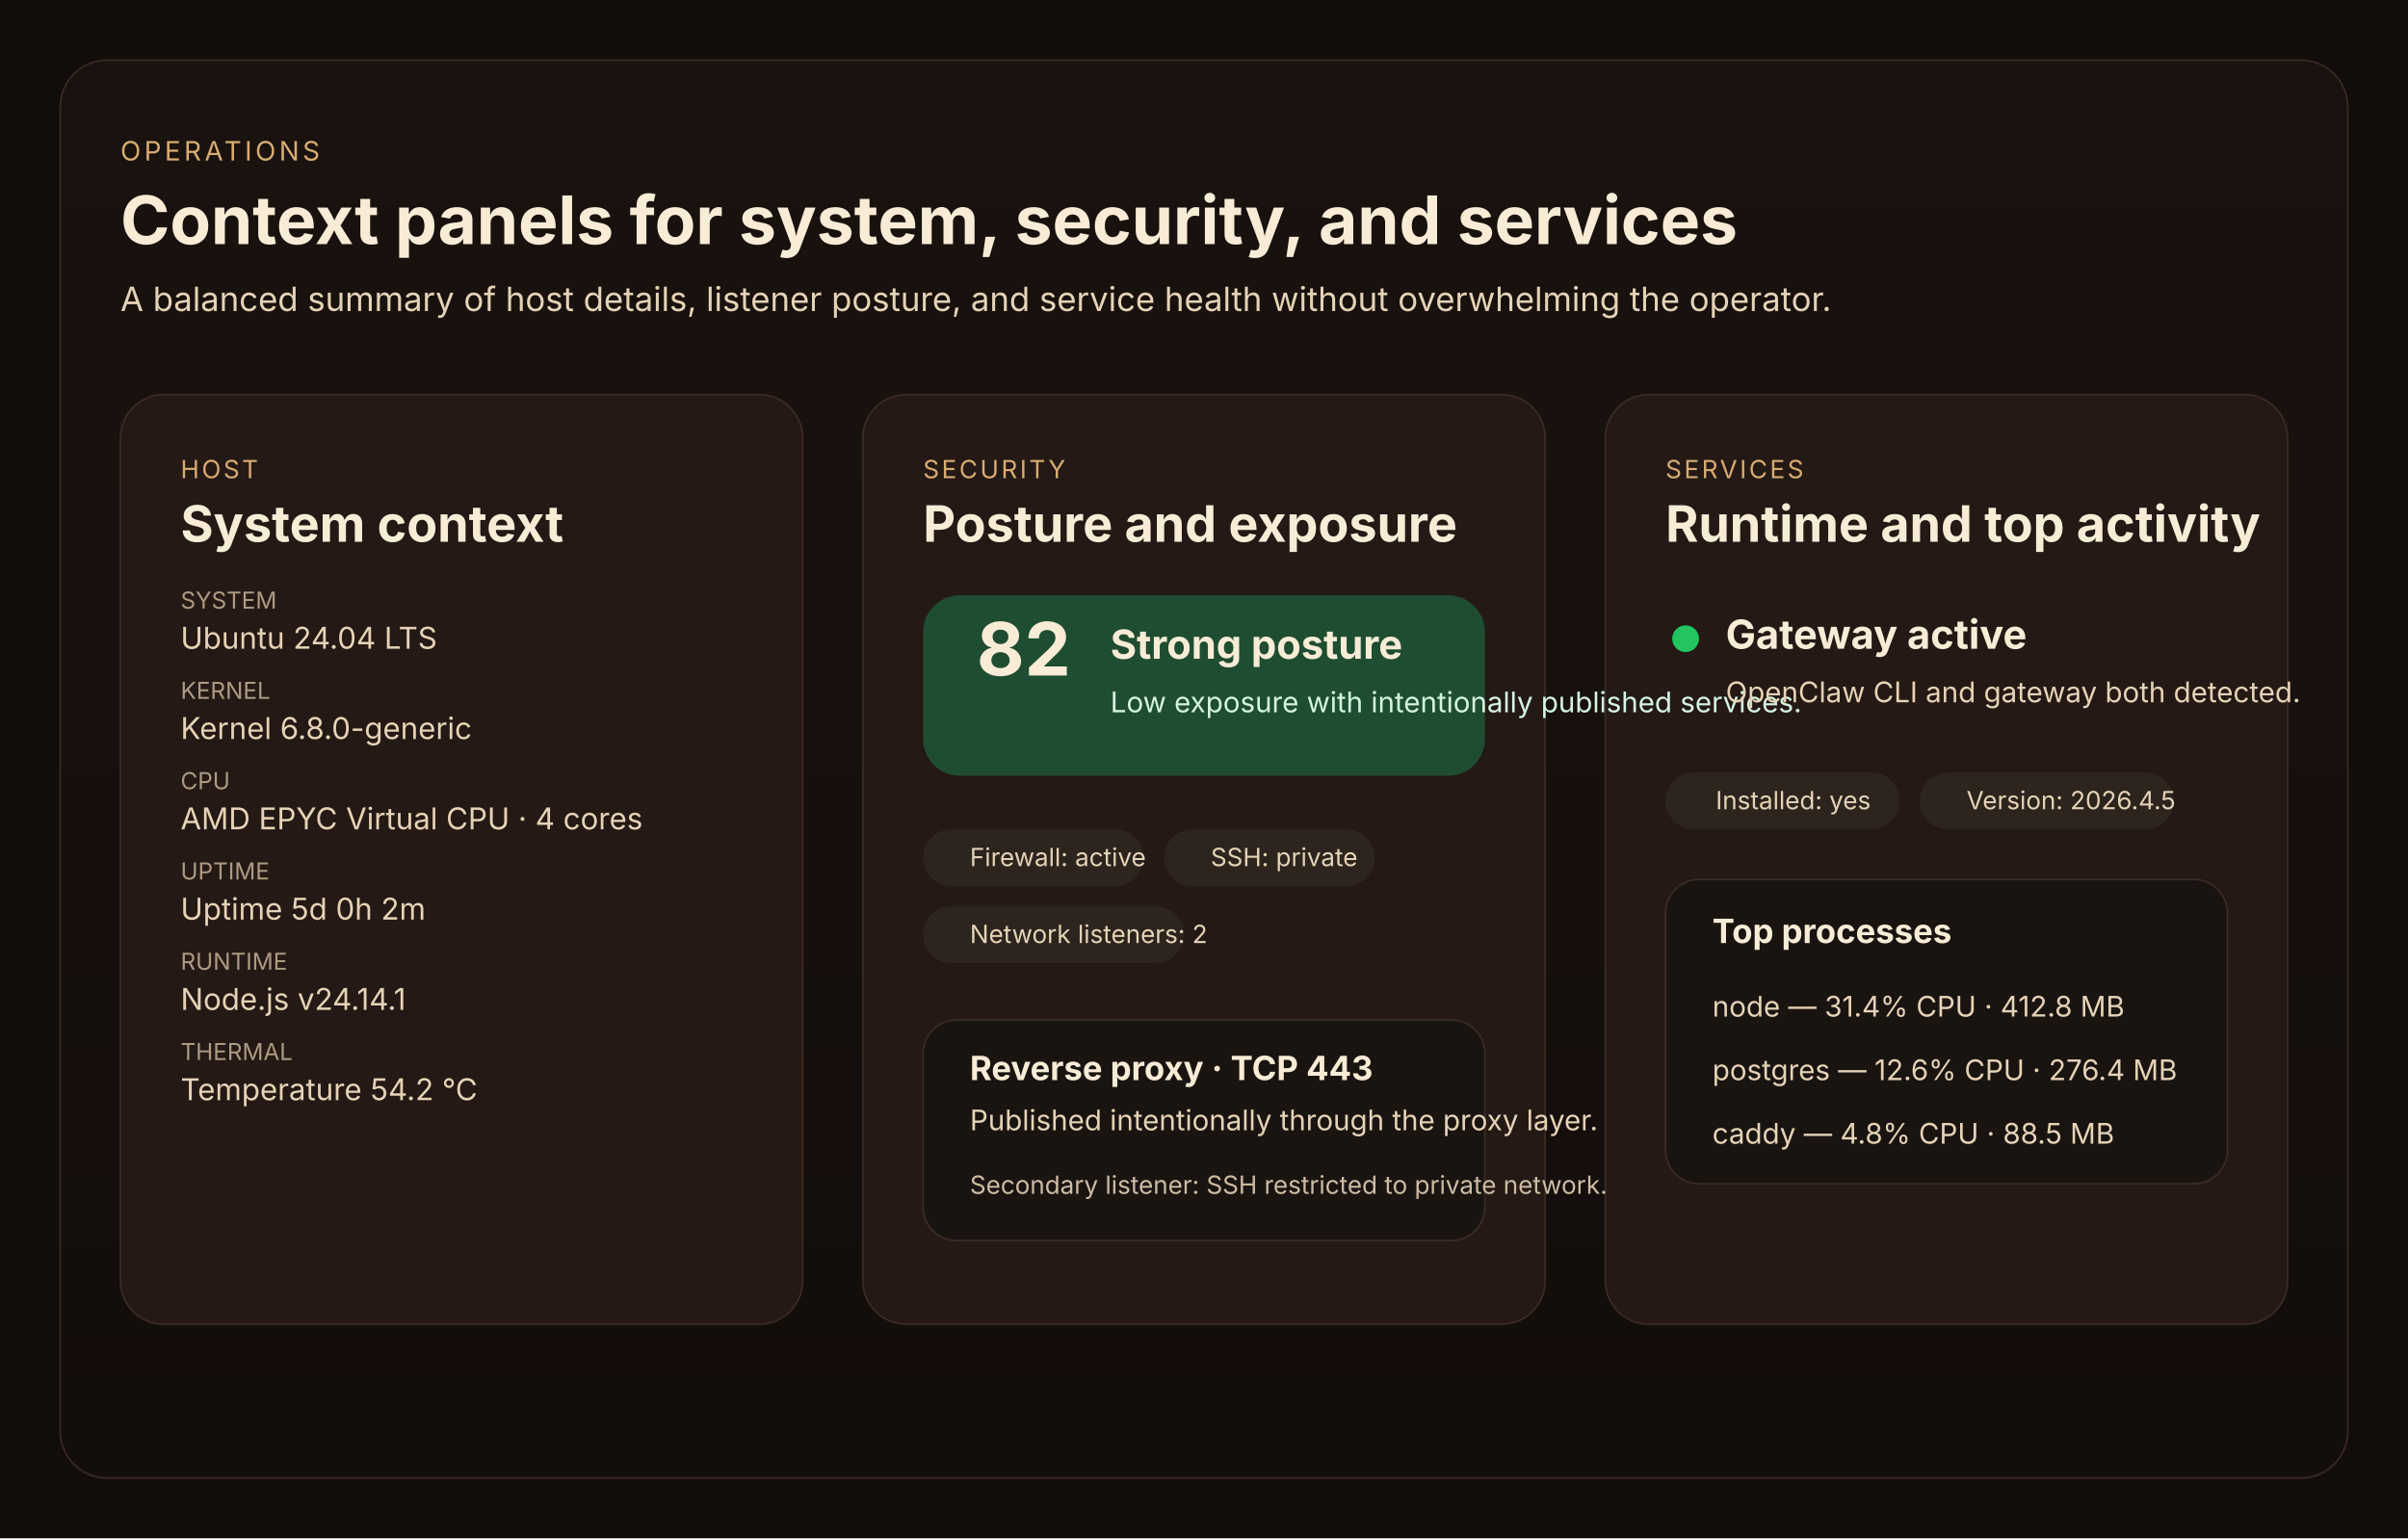
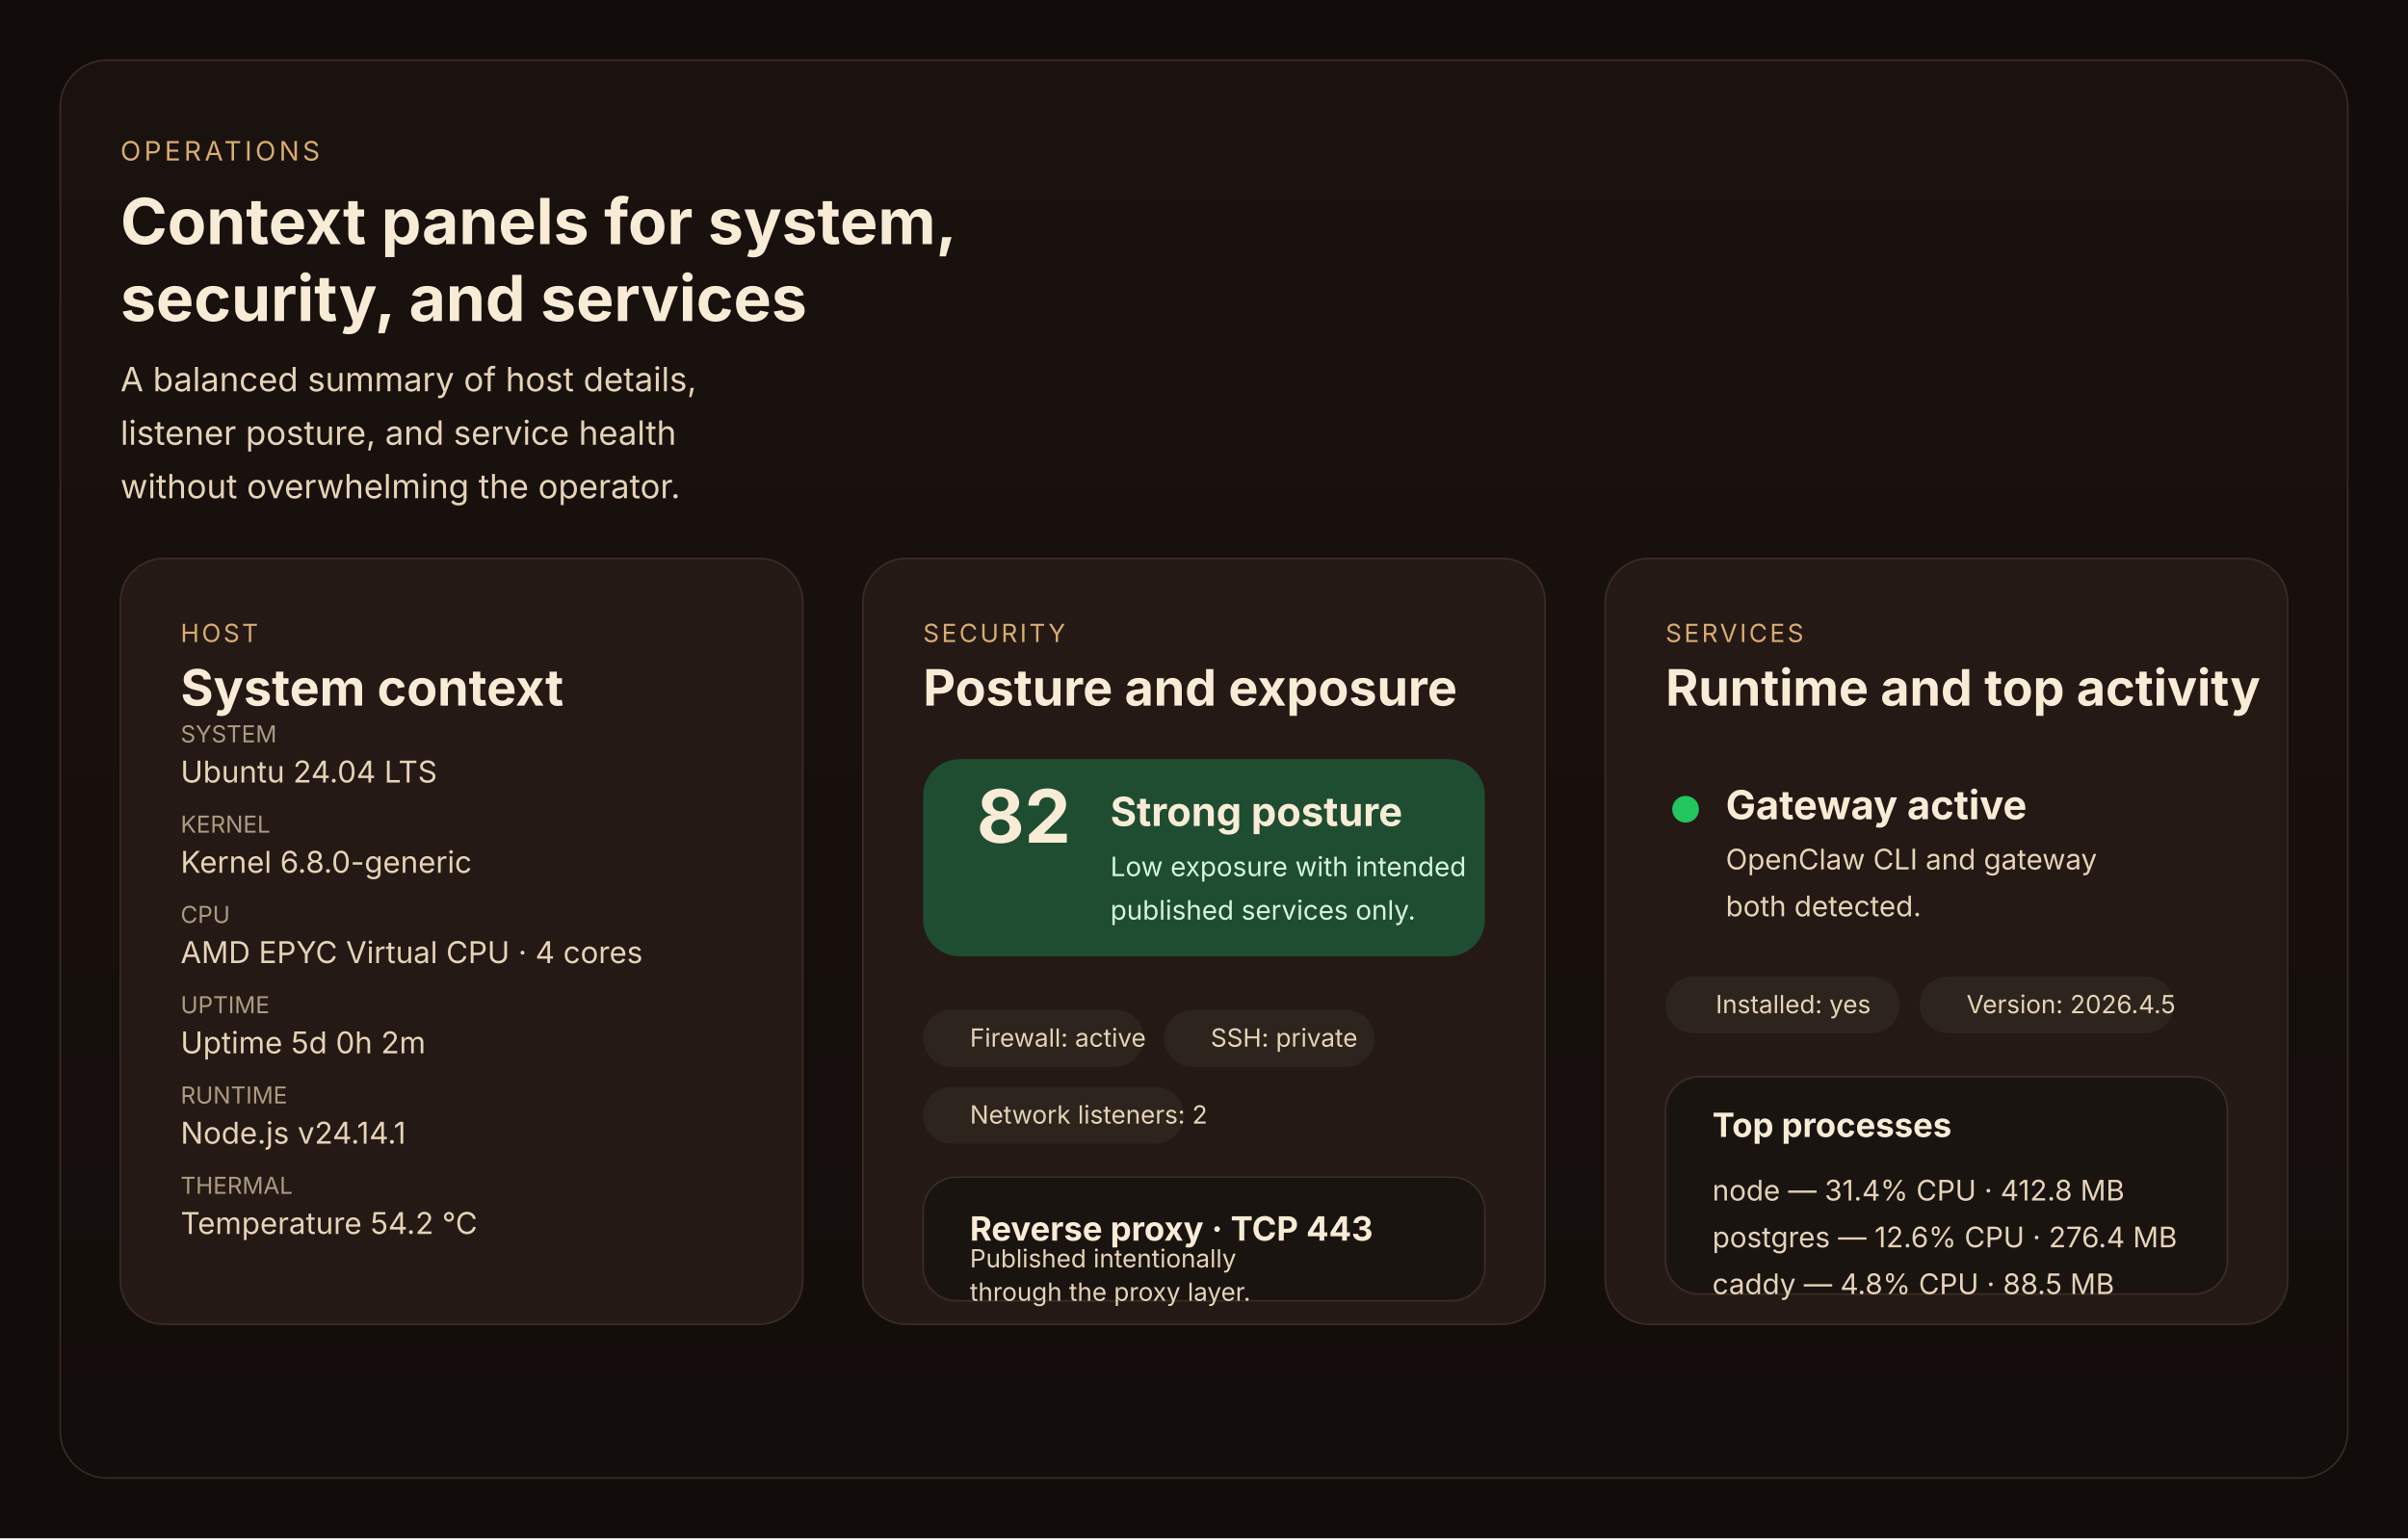
<svg xmlns="http://www.w3.org/2000/svg" width="1440" height="920" viewBox="0 0 1440 920" fill="none">
  <rect width="1440" height="920" fill="#120C0A" />
  <rect x="36" y="36" width="1368" height="848" rx="28" fill="url(#bg)" stroke="#3A2A23" />
  <text x="72" y="96" fill="#D7AC72" font-size="16" font-family="Inter, Arial, sans-serif" letter-spacing="2">OPERATIONS</text>
-   <text x="72" y="146" fill="#F8ECD6" font-size="40" font-weight="700" font-family="Inter, Arial, sans-serif">Context panels for system, security, and services</text>
-   <text x="72" y="186" fill="#E5D3B7" font-size="20" font-family="Inter, Arial, sans-serif">A balanced summary of host details, listener posture, and service health without overwhelming the operator.</text>
-   <rect x="72" y="236" width="408" height="556" rx="26" fill="#241914" stroke="#3C2B24" />
-   <rect x="516" y="236" width="408" height="556" rx="26" fill="#241914" stroke="#3C2B24" />
-   <rect x="960" y="236" width="408" height="556" rx="26" fill="#241914" stroke="#3C2B24" />
-   <text x="108" y="286" fill="#D7AC72" font-size="15" font-family="Inter, Arial, sans-serif" letter-spacing="1.5">HOST</text>
-   <text x="108" y="324" fill="#F8ECD6" font-size="30" font-weight="700" font-family="Inter, Arial, sans-serif">System context</text>
+   <text x="72" y="146" fill="#F8ECD6" font-size="38" font-weight="700" font-family="Inter, Arial, sans-serif">Context panels for system,</text>
+   <text x="72" y="192" fill="#F8ECD6" font-size="38" font-weight="700" font-family="Inter, Arial, sans-serif">security, and services</text>
+   <text x="72" y="234" fill="#E5D3B7" font-size="20" font-family="Inter, Arial, sans-serif">A balanced summary of host details,</text>
+   <text x="72" y="266" fill="#E5D3B7" font-size="20" font-family="Inter, Arial, sans-serif">listener posture, and service health</text>
+   <text x="72" y="298" fill="#E5D3B7" font-size="20" font-family="Inter, Arial, sans-serif">without overwhelming the operator.</text>
+   <rect x="72" y="334" width="408" height="458" rx="26" fill="#241914" stroke="#3C2B24" />
+   <rect x="516" y="334" width="408" height="458" rx="26" fill="#241914" stroke="#3C2B24" />
+   <rect x="960" y="334" width="408" height="458" rx="26" fill="#241914" stroke="#3C2B24" />
+   <text x="108" y="384" fill="#D7AC72" font-size="15" font-family="Inter, Arial, sans-serif" letter-spacing="1.5">HOST</text>
+   <text x="108" y="422" fill="#F8ECD6" font-size="30" font-weight="700" font-family="Inter, Arial, sans-serif">System context</text>
  <g fill="#E5D3B7" font-size="18" font-family="Inter, Arial, sans-serif">
-     <text x="108" y="388">Ubuntu 24.04 LTS</text>
-     <text x="108" y="442">Kernel 6.8.0-generic</text>
-     <text x="108" y="496">AMD EPYC Virtual CPU · 4 cores</text>
-     <text x="108" y="550">Uptime 5d 0h 2m</text>
-     <text x="108" y="604">Node.js v24.14.1</text>
-     <text x="108" y="658">Temperature 54.2 °C</text>
+     <text x="108" y="468">Ubuntu 24.04 LTS</text>
+     <text x="108" y="522">Kernel 6.8.0-generic</text>
+     <text x="108" y="576">AMD EPYC Virtual CPU · 4 cores</text>
+     <text x="108" y="630">Uptime 5d 0h 2m</text>
+     <text x="108" y="684">Node.js v24.14.1</text>
+     <text x="108" y="738">Temperature 54.2 °C</text>
  </g>
  <g fill="#AC9A82" font-size="14" font-family="Inter, Arial, sans-serif">
-     <text x="108" y="364">SYSTEM</text>
-     <text x="108" y="418">KERNEL</text>
-     <text x="108" y="472">CPU</text>
-     <text x="108" y="526">UPTIME</text>
-     <text x="108" y="580">RUNTIME</text>
-     <text x="108" y="634">THERMAL</text>
+     <text x="108" y="444">SYSTEM</text>
+     <text x="108" y="498">KERNEL</text>
+     <text x="108" y="552">CPU</text>
+     <text x="108" y="606">UPTIME</text>
+     <text x="108" y="660">RUNTIME</text>
+     <text x="108" y="714">THERMAL</text>
  </g>
-   <text x="552" y="286" fill="#D7AC72" font-size="15" font-family="Inter, Arial, sans-serif" letter-spacing="1.5">SECURITY</text>
-   <text x="552" y="324" fill="#F8ECD6" font-size="30" font-weight="700" font-family="Inter, Arial, sans-serif">Posture and exposure</text>
-   <rect x="552" y="356" width="336" height="108" rx="22" fill="#1F4D31" />
-   <text x="584" y="404" fill="#F8ECD6" font-size="44" font-weight="700" font-family="Inter, Arial, sans-serif">82</text>
-   <text x="664" y="394" fill="#F8ECD6" font-size="24" font-weight="700" font-family="Inter, Arial, sans-serif">Strong posture</text>
-   <text x="664" y="426" fill="#D5F5DF" font-size="17" font-family="Inter, Arial, sans-serif">Low exposure with intentionally published services.</text>
-   <rect x="552" y="496" width="132" height="34" rx="17" fill="#2D241E" />
-   <rect x="696" y="496" width="126" height="34" rx="17" fill="#2D241E" />
-   <rect x="552" y="542" width="156" height="34" rx="17" fill="#2D241E" />
-   <text x="580" y="518" fill="#E5D3B7" font-size="15" font-family="Inter, Arial, sans-serif">Firewall: active</text>
-   <text x="724" y="518" fill="#E5D3B7" font-size="15" font-family="Inter, Arial, sans-serif">SSH: private</text>
-   <text x="580" y="564" fill="#E5D3B7" font-size="15" font-family="Inter, Arial, sans-serif">Network listeners: 2</text>
-   <rect x="552" y="610" width="336" height="132" rx="20" fill="#1A1411" stroke="#3B2C25" />
-   <text x="580" y="646" fill="#F8ECD6" font-size="20" font-weight="700" font-family="Inter, Arial, sans-serif">Reverse proxy · TCP 443</text>
-   <text x="580" y="676" fill="#E5D3B7" font-size="17" font-family="Inter, Arial, sans-serif">Published intentionally through the proxy layer.</text>
-   <text x="580" y="714" fill="#CDBCA3" font-size="15" font-family="Inter, Arial, sans-serif">Secondary listener: SSH restricted to private network.</text>
-   <text x="996" y="286" fill="#D7AC72" font-size="15" font-family="Inter, Arial, sans-serif" letter-spacing="1.5">SERVICES</text>
-   <text x="996" y="324" fill="#F8ECD6" font-size="30" font-weight="700" font-family="Inter, Arial, sans-serif">Runtime and top activity</text>
-   <circle cx="1008" cy="382" r="8" fill="#22C55E" />
-   <text x="1032" y="388" fill="#F8ECD6" font-size="24" font-weight="700" font-family="Inter, Arial, sans-serif">Gateway active</text>
-   <text x="1032" y="420" fill="#E5D3B7" font-size="17" font-family="Inter, Arial, sans-serif">OpenClaw CLI and gateway both detected.</text>
-   <rect x="996" y="462" width="140" height="34" rx="17" fill="#2D241E" />
-   <rect x="1148" y="462" width="152" height="34" rx="17" fill="#2D241E" />
-   <text x="1026" y="484" fill="#E5D3B7" font-size="15" font-family="Inter, Arial, sans-serif">Installed: yes</text>
-   <text x="1176" y="484" fill="#E5D3B7" font-size="15" font-family="Inter, Arial, sans-serif">Version: 2026.4.5</text>
-   <rect x="996" y="526" width="336" height="182" rx="20" fill="#1A1411" stroke="#3B2C25" />
-   <text x="1024" y="564" fill="#F8ECD6" font-size="20" font-weight="700" font-family="Inter, Arial, sans-serif">Top processes</text>
+   <text x="552" y="384" fill="#D7AC72" font-size="15" font-family="Inter, Arial, sans-serif" letter-spacing="1.5">SECURITY</text>
+   <text x="552" y="422" fill="#F8ECD6" font-size="30" font-weight="700" font-family="Inter, Arial, sans-serif">Posture and exposure</text>
+   <rect x="552" y="454" width="336" height="118" rx="22" fill="#1F4D31" />
+   <text x="584" y="504" fill="#F8ECD6" font-size="44" font-weight="700" font-family="Inter, Arial, sans-serif">82</text>
+   <text x="664" y="494" fill="#F8ECD6" font-size="24" font-weight="700" font-family="Inter, Arial, sans-serif">Strong posture</text>
+   <text x="664" y="524" fill="#D5F5DF" font-size="16" font-family="Inter, Arial, sans-serif">Low exposure with intended</text>
+   <text x="664" y="550" fill="#D5F5DF" font-size="16" font-family="Inter, Arial, sans-serif">published services only.</text>
+   <rect x="552" y="604" width="132" height="34" rx="17" fill="#2D241E" />
+   <rect x="696" y="604" width="126" height="34" rx="17" fill="#2D241E" />
+   <rect x="552" y="650" width="156" height="34" rx="17" fill="#2D241E" />
+   <text x="580" y="626" fill="#E5D3B7" font-size="15" font-family="Inter, Arial, sans-serif">Firewall: active</text>
+   <text x="724" y="626" fill="#E5D3B7" font-size="15" font-family="Inter, Arial, sans-serif">SSH: private</text>
+   <text x="580" y="672" fill="#E5D3B7" font-size="15" font-family="Inter, Arial, sans-serif">Network listeners: 2</text>
+   <rect x="552" y="704" width="336" height="74" rx="20" fill="#1A1411" stroke="#3B2C25" />
+   <text x="580" y="742" fill="#F8ECD6" font-size="20" font-weight="700" font-family="Inter, Arial, sans-serif">Reverse proxy · TCP 443</text>
+   <text x="580" y="758" fill="#E5D3B7" font-size="15" font-family="Inter, Arial, sans-serif">Published intentionally</text>
+   <text x="580" y="778" fill="#E5D3B7" font-size="15" font-family="Inter, Arial, sans-serif">through the proxy layer.</text>
+   <text x="996" y="384" fill="#D7AC72" font-size="15" font-family="Inter, Arial, sans-serif" letter-spacing="1.5">SERVICES</text>
+   <text x="996" y="422" fill="#F8ECD6" font-size="30" font-weight="700" font-family="Inter, Arial, sans-serif">Runtime and top activity</text>
+   <circle cx="1008" cy="484" r="8" fill="#22C55E" />
+   <text x="1032" y="490" fill="#F8ECD6" font-size="24" font-weight="700" font-family="Inter, Arial, sans-serif">Gateway active</text>
+   <text x="1032" y="520" fill="#E5D3B7" font-size="17" font-family="Inter, Arial, sans-serif">OpenClaw CLI and gateway</text>
+   <text x="1032" y="548" fill="#E5D3B7" font-size="17" font-family="Inter, Arial, sans-serif">both detected.</text>
+   <rect x="996" y="584" width="140" height="34" rx="17" fill="#2D241E" />
+   <rect x="1148" y="584" width="152" height="34" rx="17" fill="#2D241E" />
+   <text x="1026" y="606" fill="#E5D3B7" font-size="15" font-family="Inter, Arial, sans-serif">Installed: yes</text>
+   <text x="1176" y="606" fill="#E5D3B7" font-size="15" font-family="Inter, Arial, sans-serif">Version: 2026.4.5</text>
+   <rect x="996" y="644" width="336" height="130" rx="20" fill="#1A1411" stroke="#3B2C25" />
+   <text x="1024" y="680" fill="#F8ECD6" font-size="20" font-weight="700" font-family="Inter, Arial, sans-serif">Top processes</text>
  <g fill="#E5D3B7" font-size="17" font-family="Inter, Arial, sans-serif">
-     <text x="1024" y="608">node — 31.4% CPU · 412.8 MB</text>
-     <text x="1024" y="646">postgres — 12.6% CPU · 276.4 MB</text>
-     <text x="1024" y="684">caddy — 4.8% CPU · 88.5 MB</text>
+     <text x="1024" y="718">node — 31.4% CPU · 412.8 MB</text>
+     <text x="1024" y="746">postgres — 12.6% CPU · 276.4 MB</text>
+     <text x="1024" y="774">caddy — 4.8% CPU · 88.5 MB</text>
  </g>
  <defs>
    <linearGradient id="bg" x1="720" y1="36" x2="720" y2="884" gradientUnits="userSpaceOnUse">
      <stop stop-color="#1A120E" />
      <stop offset="1" stop-color="#130D0B" />
    </linearGradient>
  </defs>
</svg>
